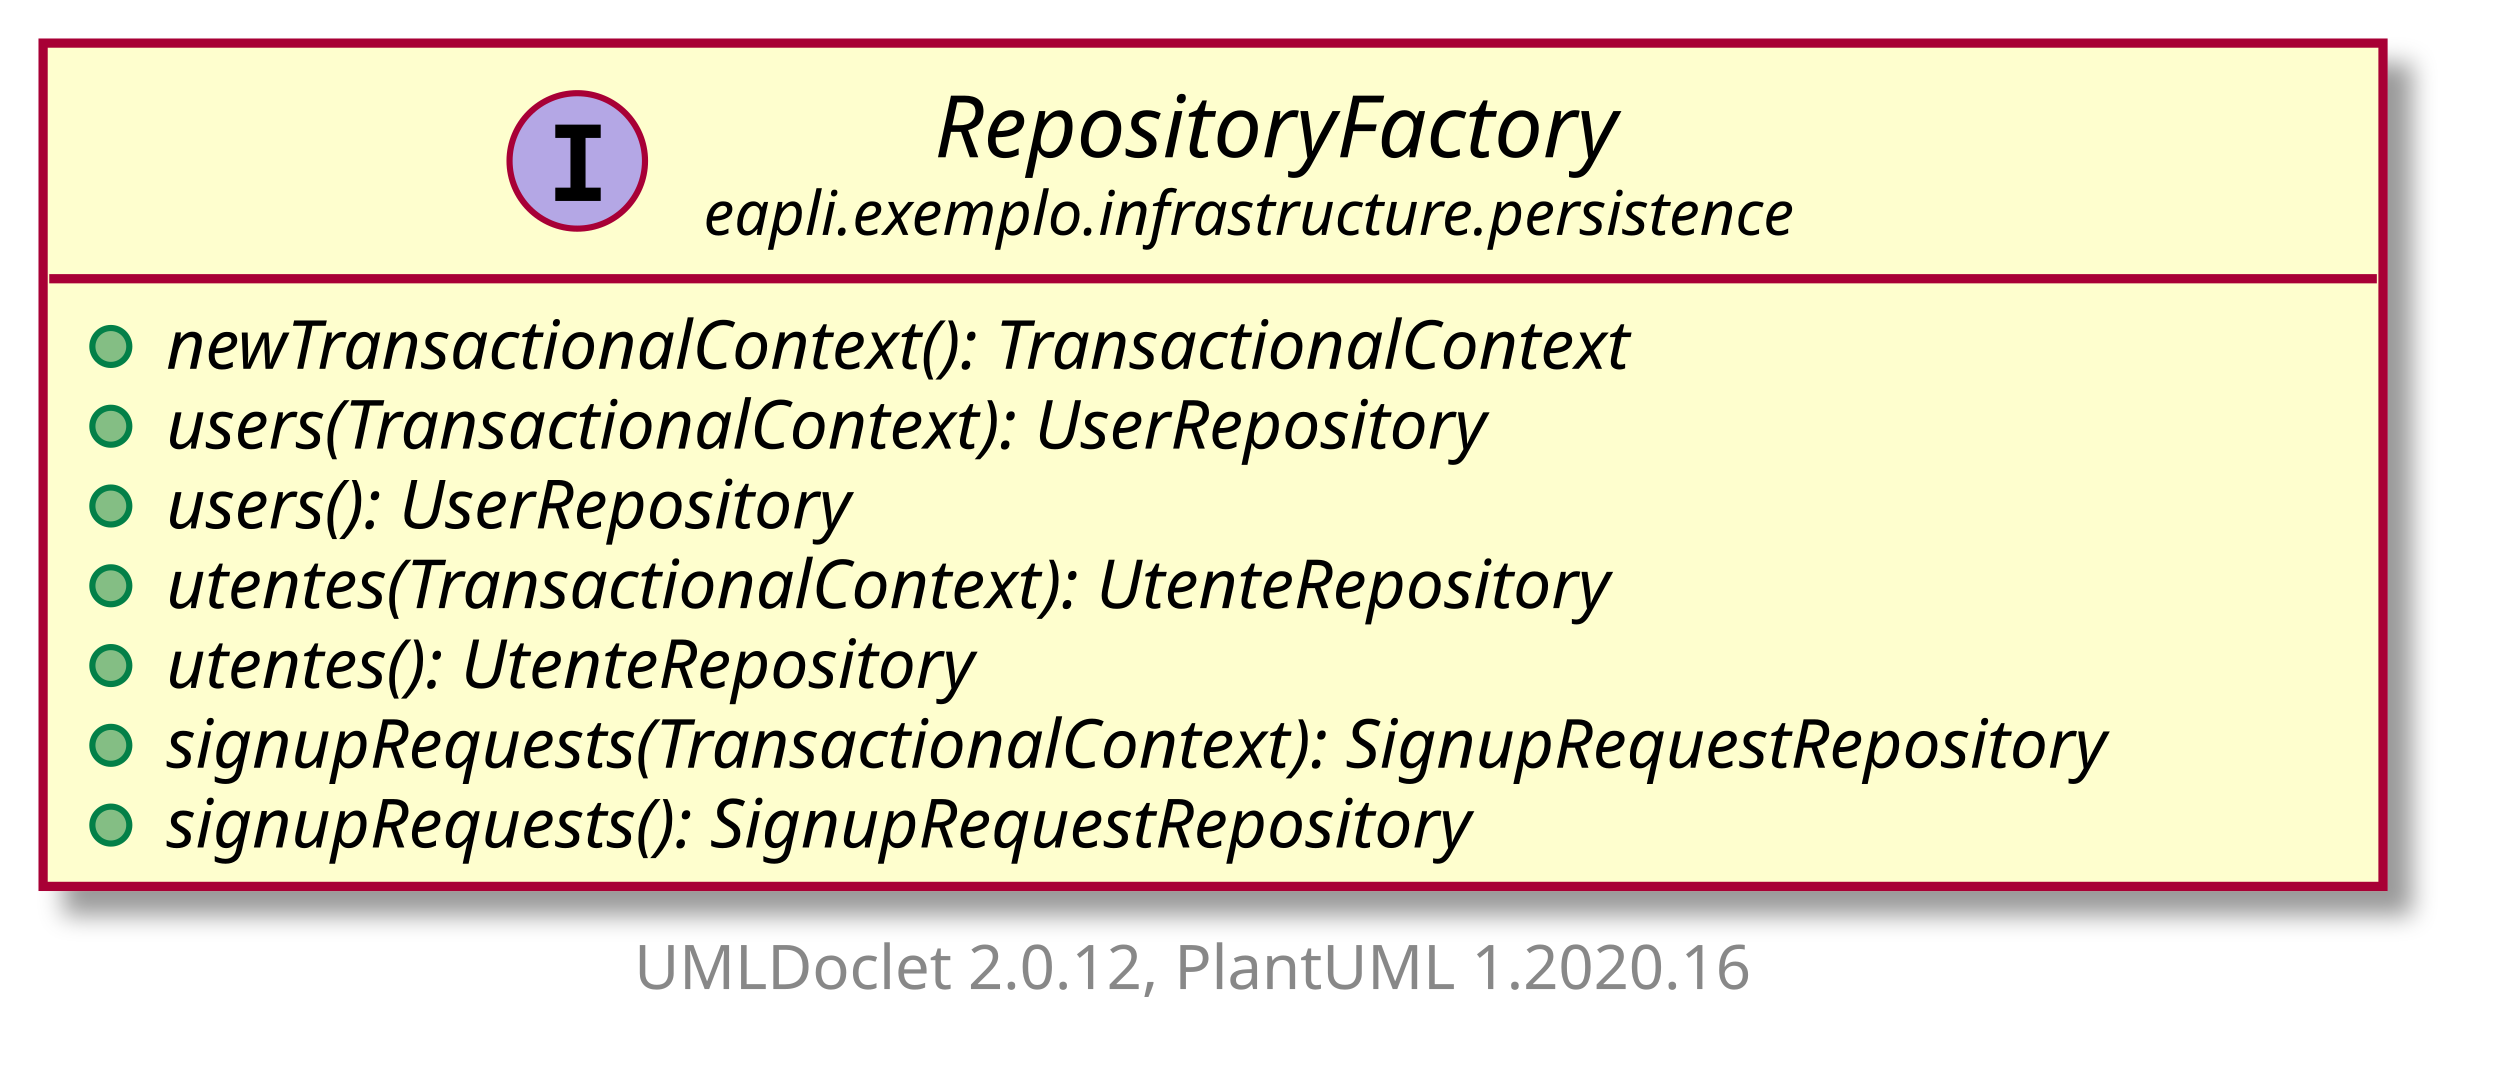
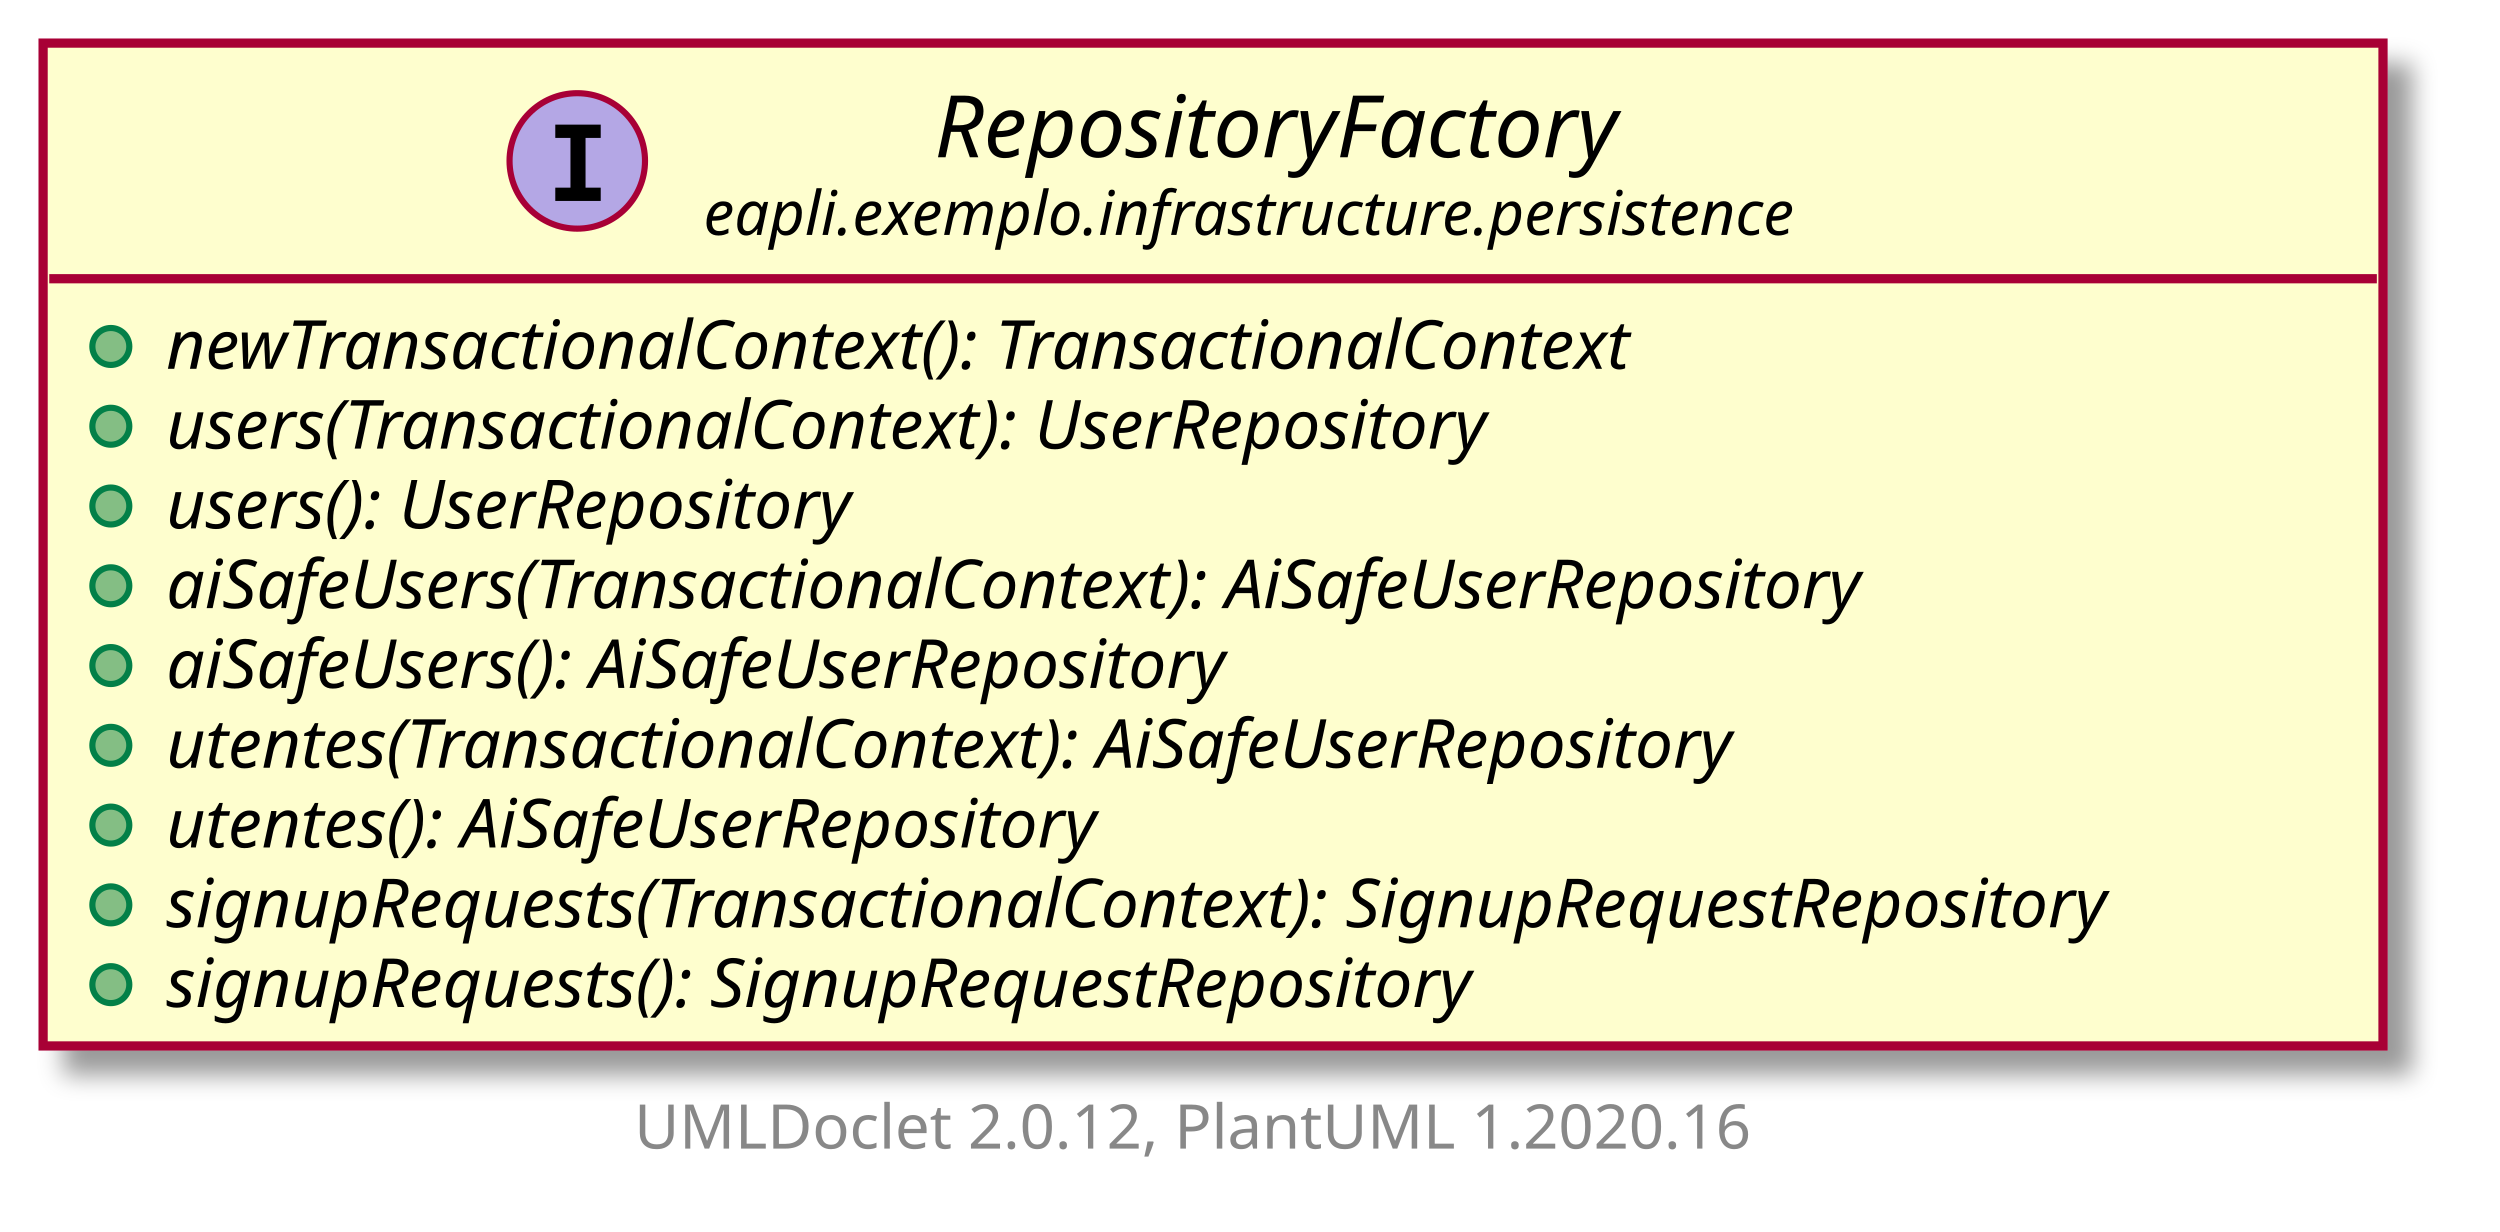
- <svg xmlns="http://www.w3.org/2000/svg" xmlns:xlink="http://www.w3.org/1999/xlink" contentScriptType="application/ecmascript" contentStyleType="text/css" height="174px" preserveAspectRatio="none" style="width:406px;height:174px;" version="1.1" viewBox="0 0 406 174" width="406px" zoomAndPan="magnify">
+ <svg xmlns="http://www.w3.org/2000/svg" xmlns:xlink="http://www.w3.org/1999/xlink" contentScriptType="application/ecmascript" contentStyleType="text/css" height="200px" preserveAspectRatio="none" style="width:406px;height:200px;" version="1.1" viewBox="0 0 406 200" width="406px" zoomAndPan="magnify">
  <defs>
-     <filter height="300%" id="ffu7tesys0czb" width="300%" x="-1" y="-1">
+     <filter height="300%" id="f1v41r07ctxw9v" width="300%" x="-1" y="-1">
      <feGaussianBlur result="blurOut" stdDeviation="2.0" />
      <feColorMatrix in="blurOut" result="blurOut2" type="matrix" values="0 0 0 0 0 0 0 0 0 0 0 0 0 0 0 0 0 0 .4 0" />
      <feOffset dx="4.0" dy="4.0" in="blurOut2" result="blurOut3" />
      <feBlend in="SourceGraphic" in2="blurOut3" mode="normal" />
    </filter>
  </defs>
  <g>
    <a href="RepositoryFactory.html" target="_top" title="RepositoryFactory.html" xlink:actuate="onRequest" xlink:href="RepositoryFactory.html" xlink:show="new" xlink:title="RepositoryFactory.html" xlink:type="simple">
-       <rect codeLine="5" fill="#FEFECE" filter="url(#ffu7tesys0czb)" height="136.951" id="eapli.exemplo.infrastructure.persistence.RepositoryFactory" style="stroke: #A80036; stroke-width: 1.5;" width="380" x="7" y="7" />
+       <rect codeLine="5" fill="#FEFECE" filter="url(#f1v41r07ctxw9v)" height="162.861" id="eapli.exemplo.infrastructure.persistence.RepositoryFactory" style="stroke: #A80036; stroke-width: 1.5;" width="380" x="7" y="7" />
      <ellipse cx="93.75" cy="26.133" fill="#B4A7E5" rx="11" ry="11" style="stroke: #A80036; stroke-width: 1.0;" />
      <path d="M90.178,22.398 L90.178,20.24 L97.557,20.24 L97.557,22.398 L95.092,22.398 L95.092,30.475 L97.557,30.475 L97.557,32.633 L90.178,32.633 L90.178,30.475 L92.643,30.475 L92.643,22.398 Z " />
      <text fill="#000000" font-family="sans-serif" font-size="14" font-style="italic" lengthAdjust="spacingAndGlyphs" textLength="123" x="151.75" y="25.535">RepositoryFactory</text>
      <text fill="#000000" font-family="sans-serif" font-size="10" font-style="italic" lengthAdjust="spacingAndGlyphs" textLength="198" x="114.25" y="38.156">eapli.exemplo.infrastructure.persistence</text>
      <line style="stroke: #A80036; stroke-width: 1.5;" x1="8" x2="386" y1="45.266" y2="45.266" />
      <ellipse cx="18" cy="56.266" fill="#84BE84" rx="3" ry="3" style="stroke: #038048; stroke-width: 1.0;" />
      <text fill="#000000" font-family="sans-serif" font-size="11" font-style="italic" lengthAdjust="spacingAndGlyphs" textLength="267" x="27" y="59.9">newTransactionalContext(): TransactionalContext</text>
      <ellipse cx="18" cy="69.221" fill="#84BE84" rx="3" ry="3" style="stroke: #038048; stroke-width: 1.0;" />
      <text fill="#000000" font-family="sans-serif" font-size="11" font-style="italic" lengthAdjust="spacingAndGlyphs" textLength="243" x="27" y="72.856">users(TransactionalContext): UserRepository</text>
      <ellipse cx="18" cy="82.176" fill="#84BE84" rx="3" ry="3" style="stroke: #038048; stroke-width: 1.0;" />
      <text fill="#000000" font-family="sans-serif" font-size="11" font-style="italic" lengthAdjust="spacingAndGlyphs" textLength="127" x="27" y="85.811">users(): UserRepository</text>
      <ellipse cx="18" cy="95.131" fill="#84BE84" rx="3" ry="3" style="stroke: #038048; stroke-width: 1.0;" />
-       <text fill="#000000" font-family="sans-serif" font-size="11" font-style="italic" lengthAdjust="spacingAndGlyphs" textLength="263" x="27" y="98.766">utentes(TransactionalContext): UtenteRepository</text>
+       <text fill="#000000" font-family="sans-serif" font-size="11" font-style="italic" lengthAdjust="spacingAndGlyphs" textLength="308" x="27" y="98.766">aiSafeUsers(TransactionalContext): AiSafeUserRepository</text>
      <ellipse cx="18" cy="108.086" fill="#84BE84" rx="3" ry="3" style="stroke: #038048; stroke-width: 1.0;" />
-       <text fill="#000000" font-family="sans-serif" font-size="11" font-style="italic" lengthAdjust="spacingAndGlyphs" textLength="147" x="27" y="111.721">utentes(): UtenteRepository</text>
+       <text fill="#000000" font-family="sans-serif" font-size="11" font-style="italic" lengthAdjust="spacingAndGlyphs" textLength="192" x="27" y="111.721">aiSafeUsers(): AiSafeUserRepository</text>
      <ellipse cx="18" cy="121.041" fill="#84BE84" rx="3" ry="3" style="stroke: #038048; stroke-width: 1.0;" />
-       <text fill="#000000" font-family="sans-serif" font-size="11" font-style="italic" lengthAdjust="spacingAndGlyphs" textLength="354" x="27" y="124.676">signupRequests(TransactionalContext): SignupRequestRepository</text>
+       <text fill="#000000" font-family="sans-serif" font-size="11" font-style="italic" lengthAdjust="spacingAndGlyphs" textLength="286" x="27" y="124.676">utentes(TransactionalContext): AiSafeUserRepository</text>
      <ellipse cx="18" cy="133.996" fill="#84BE84" rx="3" ry="3" style="stroke: #038048; stroke-width: 1.0;" />
-       <text fill="#000000" font-family="sans-serif" font-size="11" font-style="italic" lengthAdjust="spacingAndGlyphs" textLength="238" x="27" y="137.631">signupRequests(): SignupRequestRepository</text>
+       <text fill="#000000" font-family="sans-serif" font-size="11" font-style="italic" lengthAdjust="spacingAndGlyphs" textLength="170" x="27" y="137.631">utentes(): AiSafeUserRepository</text>
+       <ellipse cx="18" cy="146.951" fill="#84BE84" rx="3" ry="3" style="stroke: #038048; stroke-width: 1.0;" />
+       <text fill="#000000" font-family="sans-serif" font-size="11" font-style="italic" lengthAdjust="spacingAndGlyphs" textLength="354" x="27" y="150.586">signupRequests(TransactionalContext): SignupRequestRepository</text>
+       <ellipse cx="18" cy="159.906" fill="#84BE84" rx="3" ry="3" style="stroke: #038048; stroke-width: 1.0;" />
+       <text fill="#000000" font-family="sans-serif" font-size="11" font-style="italic" lengthAdjust="spacingAndGlyphs" textLength="238" x="27" y="163.541">signupRequests(): SignupRequestRepository</text>
    </a>
-     <text fill="#888888" font-family="sans-serif" font-size="10" lengthAdjust="spacingAndGlyphs" textLength="188" x="103" y="160.619">UMLDoclet 2.0.12, PlantUML 1.2020.16</text>
+     <text fill="#888888" font-family="sans-serif" font-size="10" lengthAdjust="spacingAndGlyphs" textLength="188" x="103" y="186.529">UMLDoclet 2.0.12, PlantUML 1.2020.16</text>
  </g>
</svg>
